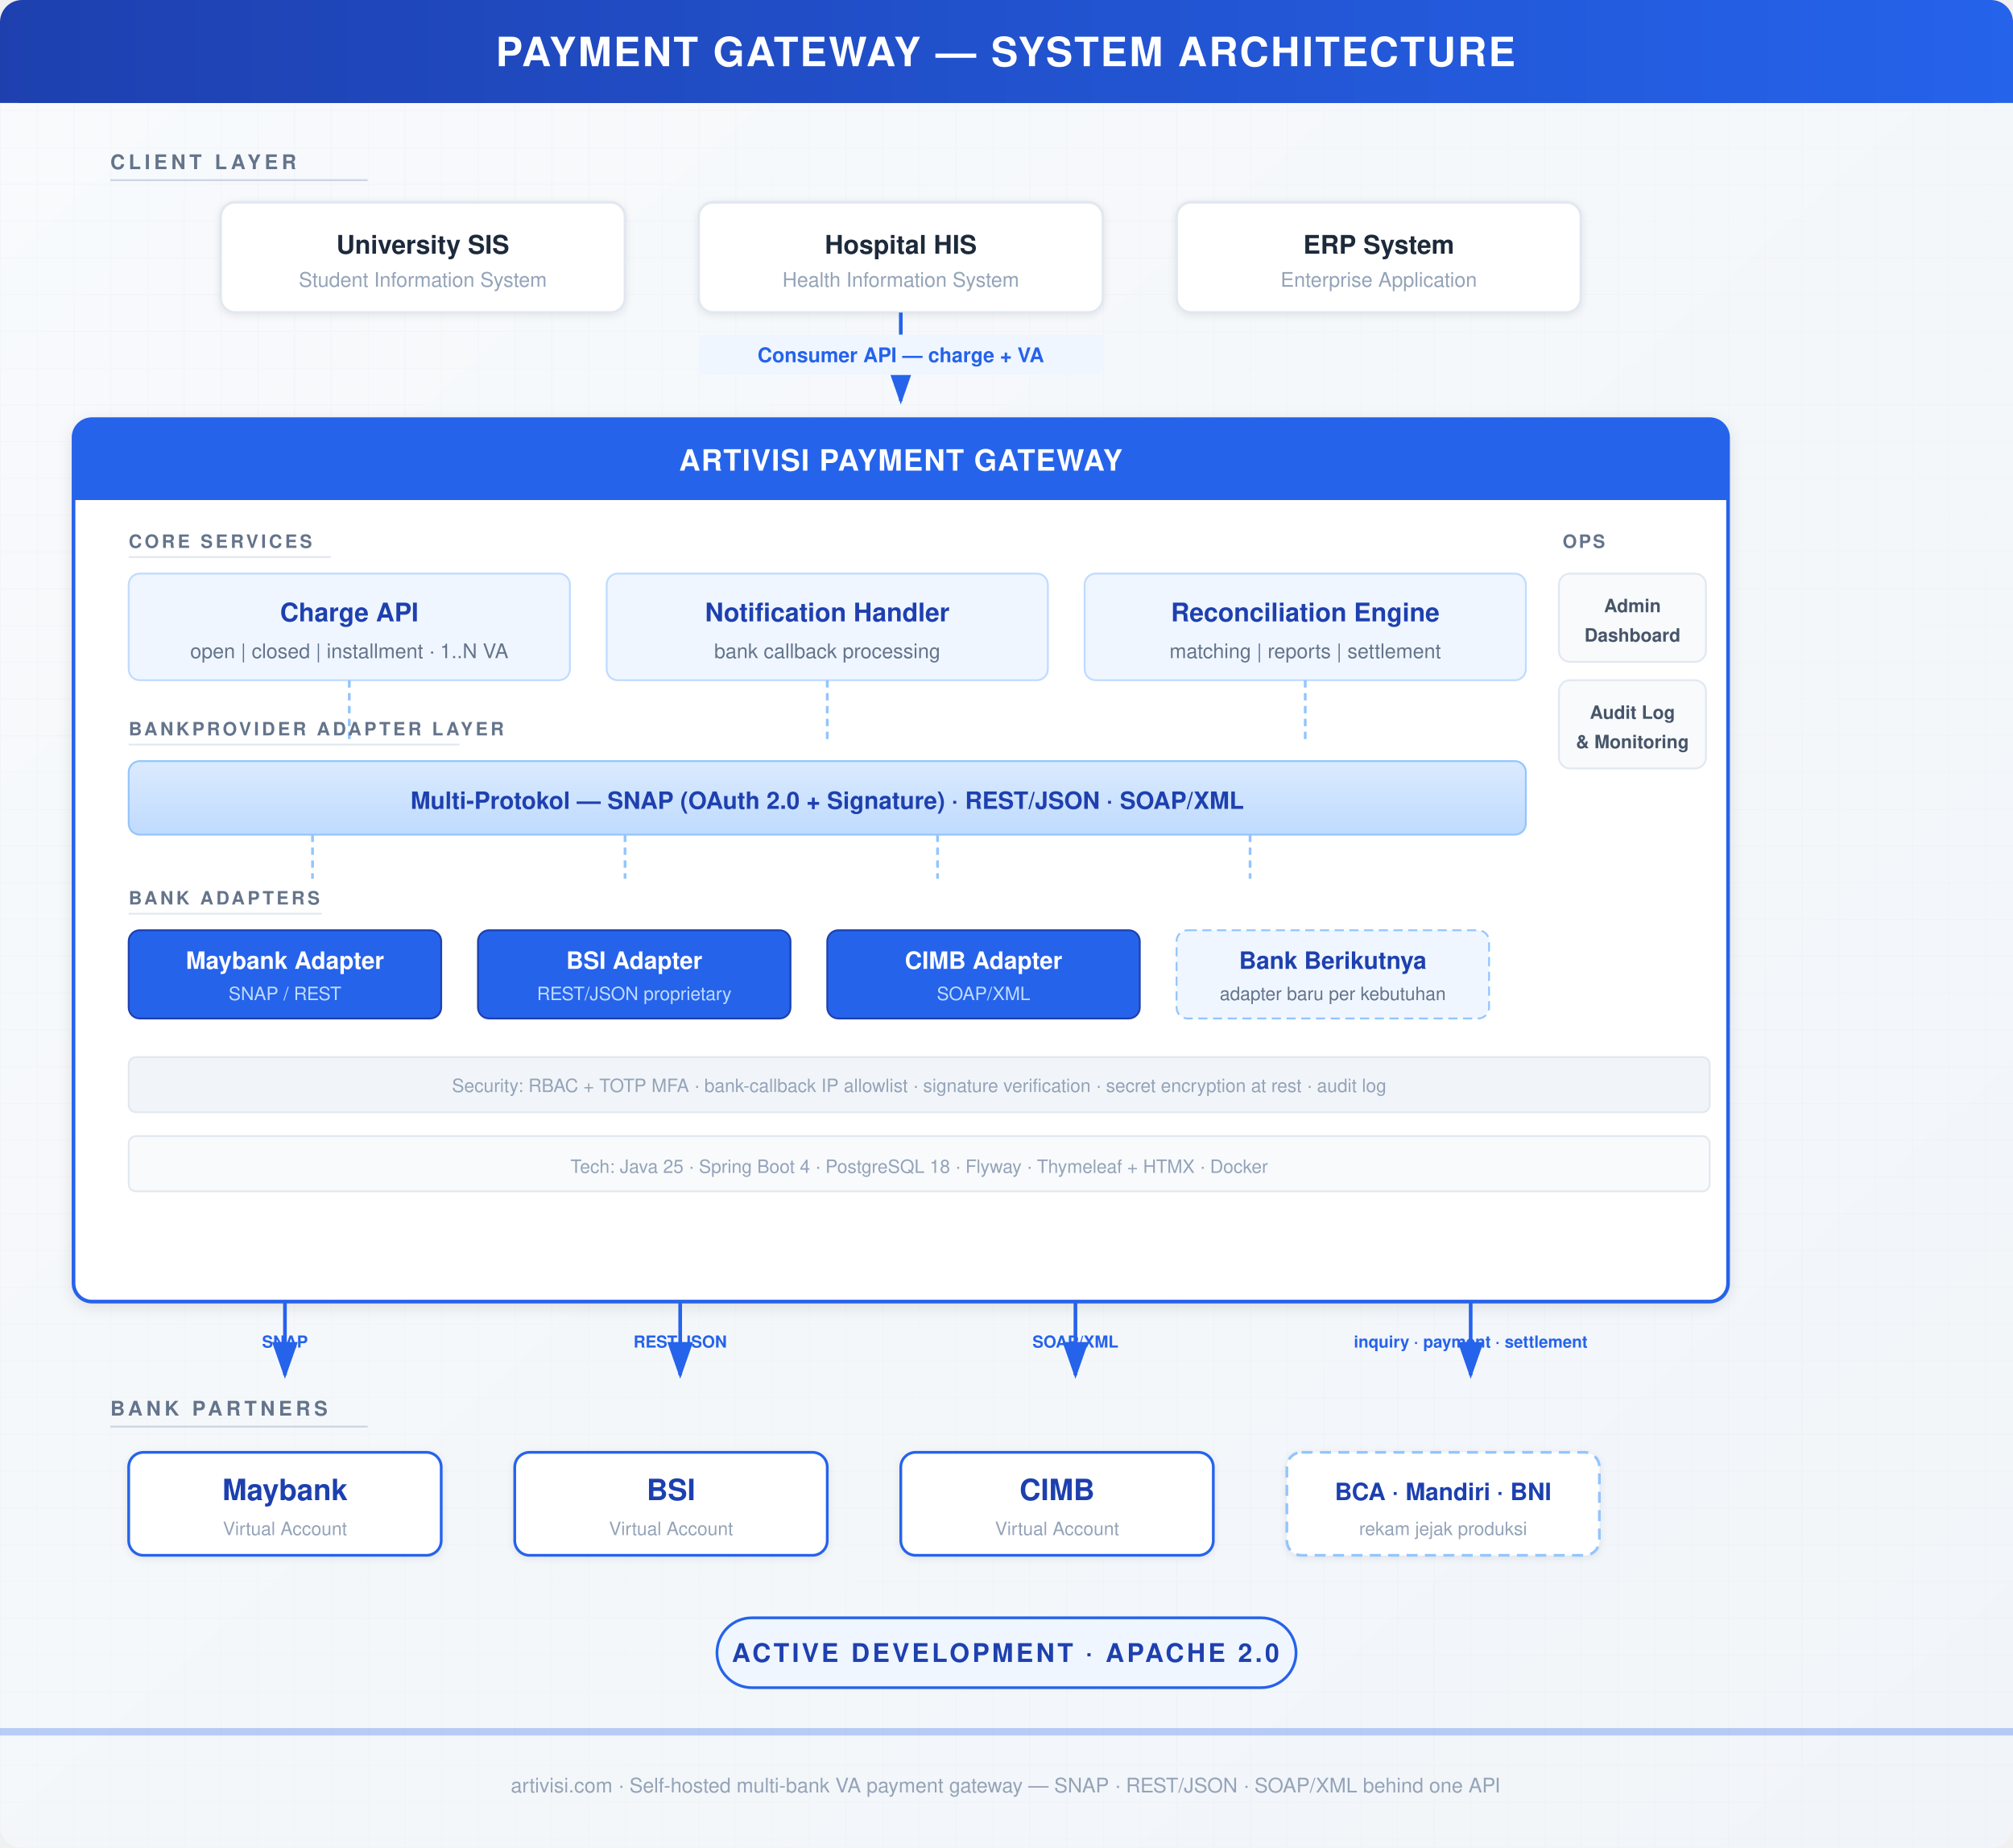
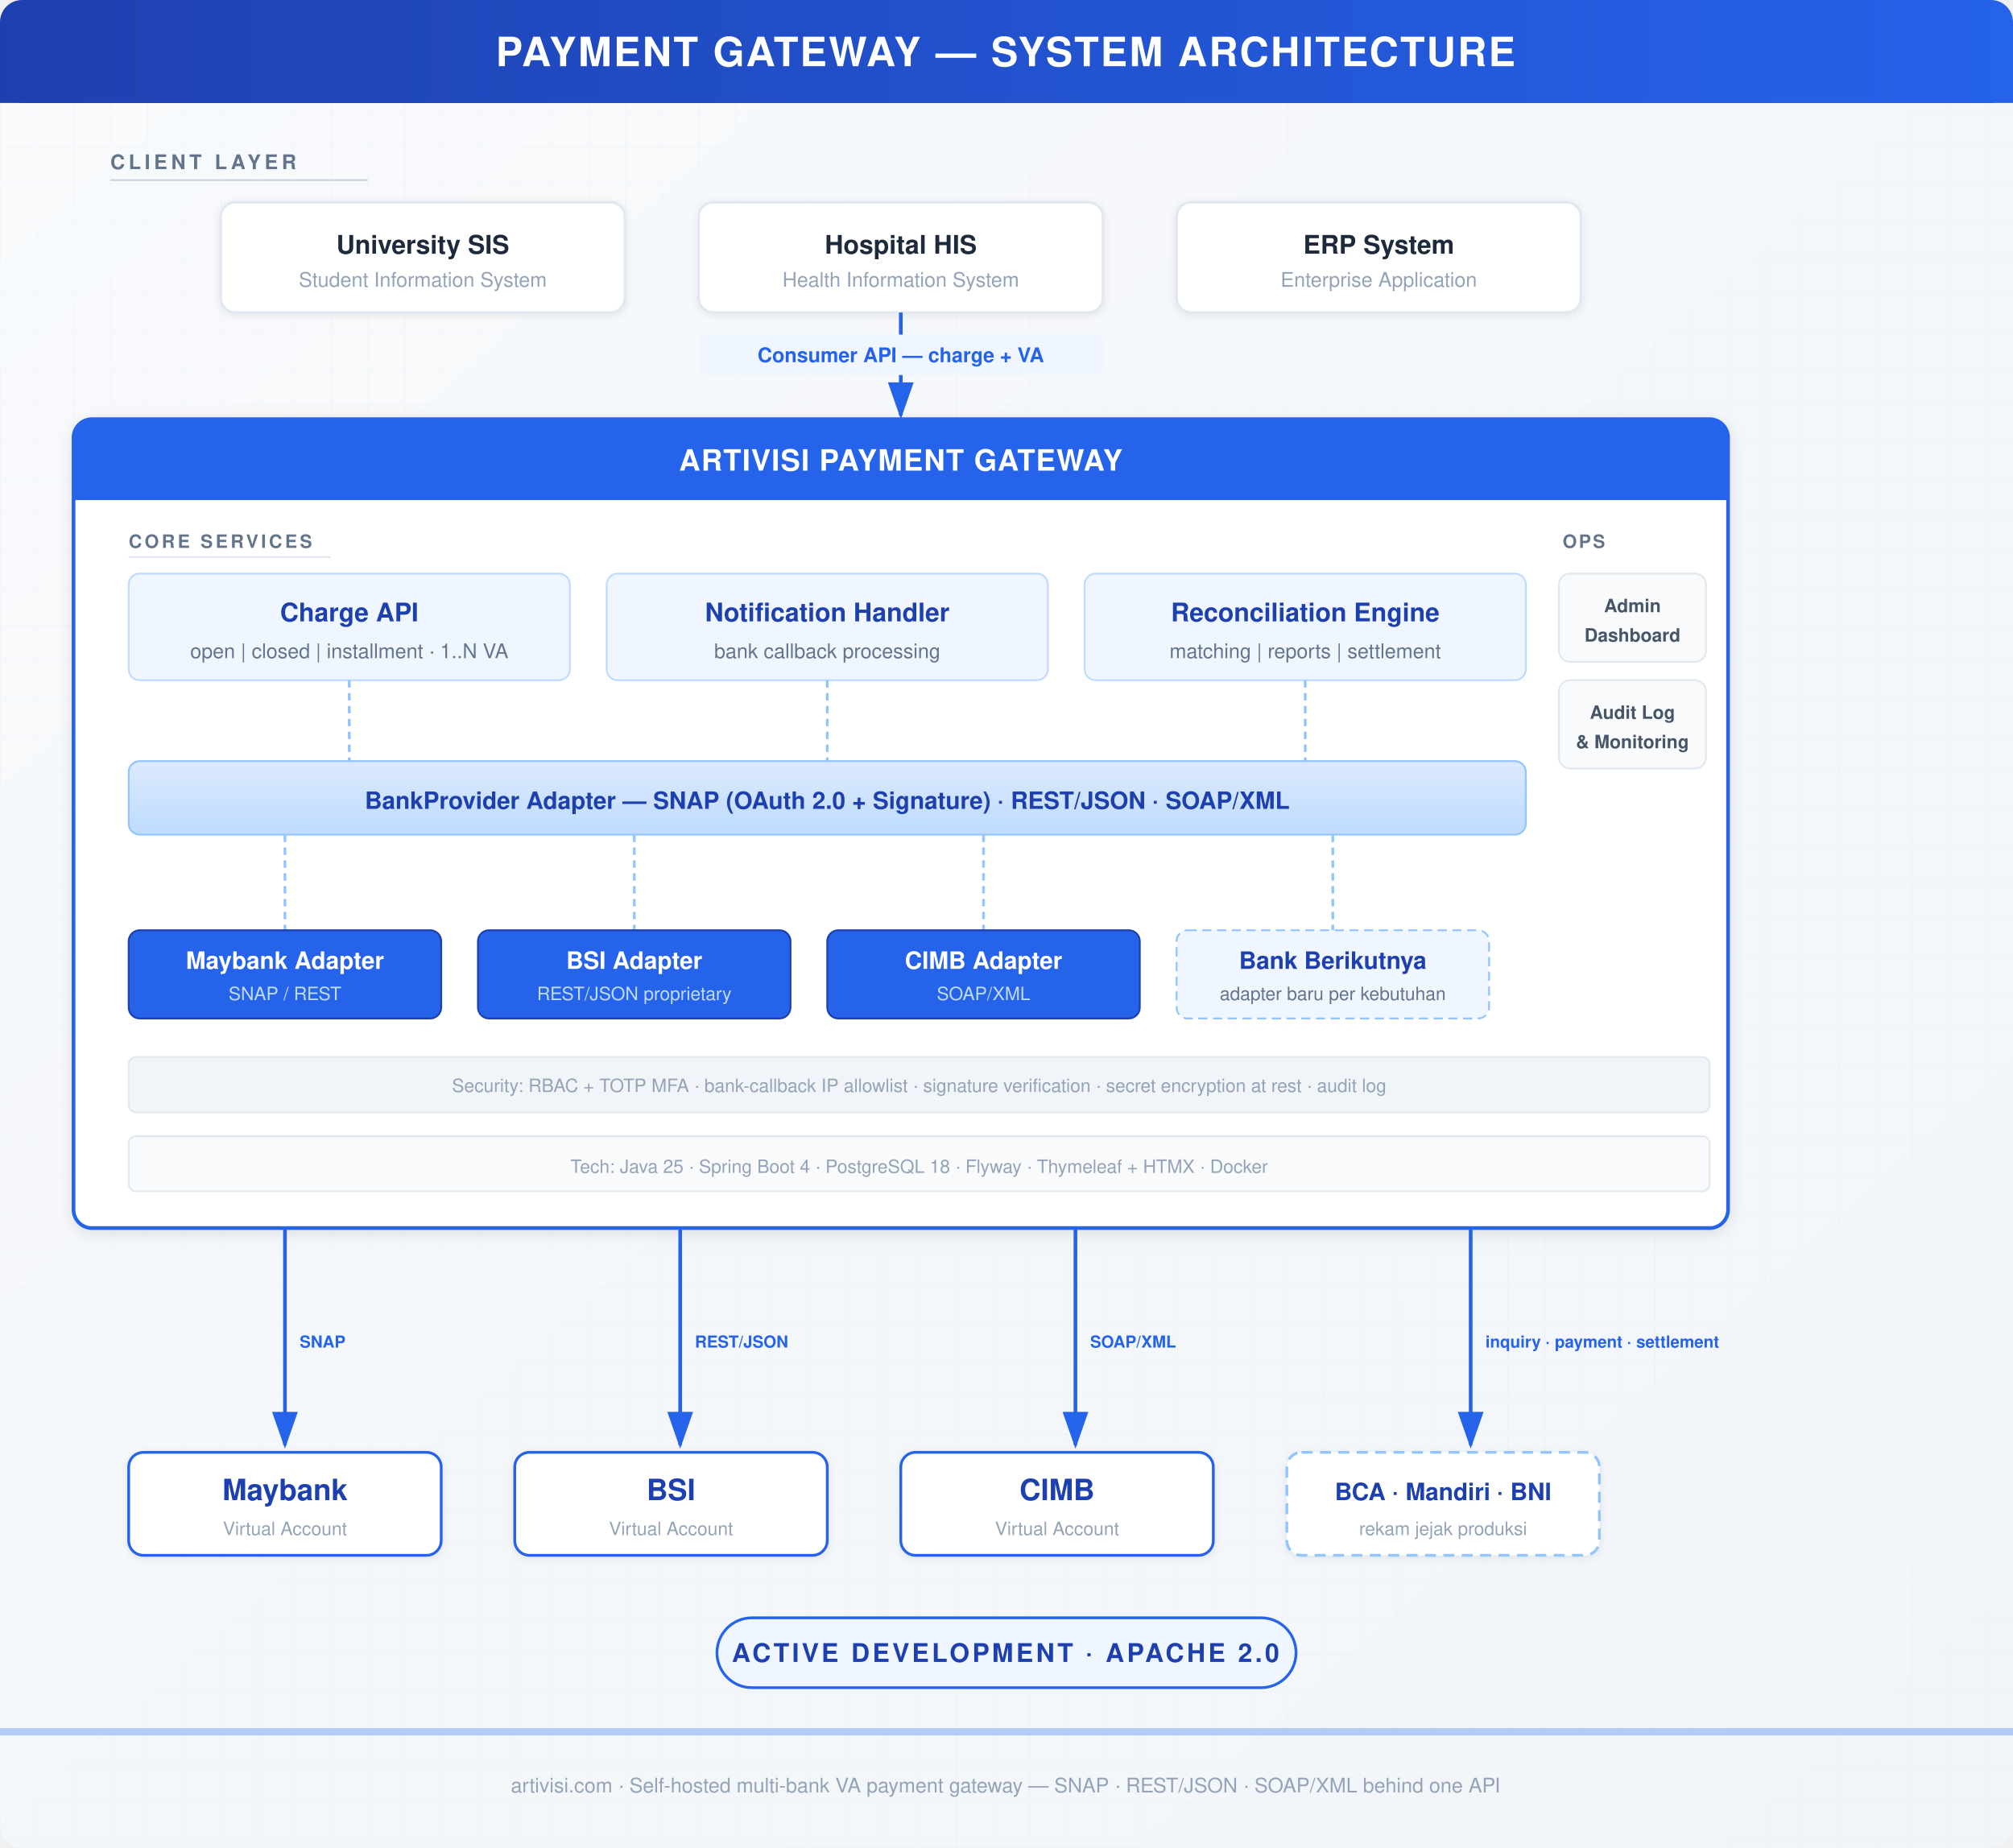
<svg xmlns="http://www.w3.org/2000/svg" viewBox="0 0 1095 1005">
  <defs>
    <marker id="arrow-blue" markerWidth="10" markerHeight="7" refX="9" refY="3.5" orient="auto" markerUnits="strokeWidth">
      <polygon points="0 0, 10 3.5, 0 7" fill="#2563eb" />
    </marker>
    <marker id="arrow-blue-up" markerWidth="10" markerHeight="7" refX="9" refY="3.5" orient="auto-start-reverse" markerUnits="strokeWidth">
      <polygon points="0 0, 10 3.5, 0 7" fill="#2563eb" />
    </marker>
    <marker id="arrow-slate" markerWidth="10" markerHeight="7" refX="9" refY="3.5" orient="auto" markerUnits="strokeWidth">
      <polygon points="0 0, 10 3.5, 0 7" fill="#64748b" />
    </marker>
    <linearGradient id="bg-grad" x1="0" y1="0" x2="1" y2="1">
      <stop offset="0%" stop-color="#f8fafc" />
      <stop offset="100%" stop-color="#f1f5f9" />
    </linearGradient>
    <linearGradient id="blue-header" x1="0" y1="0" x2="1" y2="0">
      <stop offset="0%" stop-color="#1e40af" />
      <stop offset="100%" stop-color="#2563eb" />
    </linearGradient>
    <linearGradient id="blue-accent" x1="0" y1="0" x2="0" y2="1">
      <stop offset="0%" stop-color="#dbeafe" />
      <stop offset="100%" stop-color="#bfdbfe" />
    </linearGradient>
    <filter id="shadow-sm">
      <feDropShadow dx="0" dy="1" stdDeviation="2" flood-opacity="0.08" />
    </filter>
    <filter id="shadow-md">
      <feDropShadow dx="0" dy="2" stdDeviation="4" flood-opacity="0.1" />
    </filter>
    <pattern id="grid" width="20" height="20" patternUnits="userSpaceOnUse">
      <path d="M 20 0 L 0 0 0 20" fill="none" stroke="#e2e8f0" stroke-width="0.5" />
    </pattern>
  </defs>
  <rect width="1095" height="1005" rx="12" fill="url(#bg-grad)" />
  <rect width="1095" height="1005" rx="12" fill="url(#grid)" opacity="0.4" />
  <rect x="0" y="0" width="1095" height="56" rx="12" fill="url(#blue-header)" />
  <rect x="0" y="20" width="1095" height="36" fill="url(#blue-header)" />
  <text x="547" y="36" text-anchor="middle" fill="white" font-family="Segoe UI, Helvetica, Arial, sans-serif" font-size="22" font-weight="700" letter-spacing="1">PAYMENT GATEWAY — SYSTEM ARCHITECTURE</text>
  <text x="60" y="92" fill="#64748b" font-family="Segoe UI, Helvetica, Arial, sans-serif" font-size="11" font-weight="600" letter-spacing="2">CLIENT LAYER</text>
  <line x1="60" y1="98" x2="200" y2="98" stroke="#cbd5e1" stroke-width="1" />
  <g filter="url(#shadow-sm)">
    <rect x="120" y="110" width="220" height="60" rx="8" fill="white" stroke="#e2e8f0" stroke-width="1.5" />
    <text x="230" y="138" text-anchor="middle" fill="#1e293b" font-family="Segoe UI, Helvetica, Arial, sans-serif" font-size="14" font-weight="600">University SIS</text>
    <text x="230" y="156" text-anchor="middle" fill="#94a3b8" font-family="Segoe UI, Helvetica, Arial, sans-serif" font-size="11">Student Information System</text>
  </g>
  <g filter="url(#shadow-sm)">
    <rect x="380" y="110" width="220" height="60" rx="8" fill="white" stroke="#e2e8f0" stroke-width="1.5" />
    <text x="490" y="138" text-anchor="middle" fill="#1e293b" font-family="Segoe UI, Helvetica, Arial, sans-serif" font-size="14" font-weight="600">Hospital HIS</text>
    <text x="490" y="156" text-anchor="middle" fill="#94a3b8" font-family="Segoe UI, Helvetica, Arial, sans-serif" font-size="11">Health Information System</text>
  </g>
  <g filter="url(#shadow-sm)">
    <rect x="640" y="110" width="220" height="60" rx="8" fill="white" stroke="#e2e8f0" stroke-width="1.5" />
    <text x="750" y="138" text-anchor="middle" fill="#1e293b" font-family="Segoe UI, Helvetica, Arial, sans-serif" font-size="14" font-weight="600">ERP System</text>
    <text x="750" y="156" text-anchor="middle" fill="#94a3b8" font-family="Segoe UI, Helvetica, Arial, sans-serif" font-size="11">Enterprise Application</text>
  </g>
-   <line x1="490" y1="170" x2="490" y2="218" stroke="#2563eb" stroke-width="2" marker-end="url(#arrow-blue)" />
+   <line x1="490" y1="170" x2="490" y2="226" stroke="#2563eb" stroke-width="2" marker-end="url(#arrow-blue)" />
  <rect x="380" y="182" width="220" height="22" rx="4" fill="#eff6ff" />
  <text x="490" y="197" text-anchor="middle" fill="#2563eb" font-family="Segoe UI, Helvetica, Arial, sans-serif" font-size="11" font-weight="600">Consumer API — charge + VA</text>
-   <rect x="40" y="228" width="900" height="480" rx="10" fill="white" stroke="#2563eb" stroke-width="2" filter="url(#shadow-md)" />
+   <rect x="40" y="228" width="900" height="440" rx="10" fill="white" stroke="#2563eb" stroke-width="2" filter="url(#shadow-md)" />
  <rect x="40" y="228" width="900" height="44" rx="10" fill="#2563eb" />
  <rect x="40" y="252" width="900" height="20" fill="#2563eb" />
  <text x="490" y="256" text-anchor="middle" fill="white" font-family="Segoe UI, Helvetica, Arial, sans-serif" font-size="16" font-weight="700" letter-spacing="0.5">ARTIVISI PAYMENT GATEWAY</text>
  <text x="70" y="298" fill="#64748b" font-family="Segoe UI, Helvetica, Arial, sans-serif" font-size="10" font-weight="600" letter-spacing="1.5">CORE SERVICES</text>
  <line x1="70" y1="303" x2="180" y2="303" stroke="#e2e8f0" stroke-width="1" />
  <rect x="70" y="312" width="240" height="58" rx="6" fill="#eff6ff" stroke="#bfdbfe" stroke-width="1" />
  <text x="190" y="338" text-anchor="middle" fill="#1e40af" font-family="Segoe UI, Helvetica, Arial, sans-serif" font-size="14" font-weight="600">Charge API</text>
  <text x="190" y="358" text-anchor="middle" fill="#64748b" font-family="Segoe UI, Helvetica, Arial, sans-serif" font-size="11">open | closed | installment · 1..N VA</text>
  <rect x="330" y="312" width="240" height="58" rx="6" fill="#eff6ff" stroke="#bfdbfe" stroke-width="1" />
  <text x="450" y="338" text-anchor="middle" fill="#1e40af" font-family="Segoe UI, Helvetica, Arial, sans-serif" font-size="14" font-weight="600">Notification Handler</text>
  <text x="450" y="358" text-anchor="middle" fill="#64748b" font-family="Segoe UI, Helvetica, Arial, sans-serif" font-size="11">bank callback processing</text>
  <rect x="590" y="312" width="240" height="58" rx="6" fill="#eff6ff" stroke="#bfdbfe" stroke-width="1" />
  <text x="710" y="338" text-anchor="middle" fill="#1e40af" font-family="Segoe UI, Helvetica, Arial, sans-serif" font-size="14" font-weight="600">Reconciliation Engine</text>
  <text x="710" y="358" text-anchor="middle" fill="#64748b" font-family="Segoe UI, Helvetica, Arial, sans-serif" font-size="11">matching | reports | settlement</text>
-   <line x1="190" y1="370" x2="190" y2="405" stroke="#93c5fd" stroke-width="1.5" stroke-dasharray="4,3" />
-   <line x1="450" y1="370" x2="450" y2="405" stroke="#93c5fd" stroke-width="1.5" stroke-dasharray="4,3" />
-   <line x1="710" y1="370" x2="710" y2="405" stroke="#93c5fd" stroke-width="1.5" stroke-dasharray="4,3" />
-   <text x="70" y="400" fill="#64748b" font-family="Segoe UI, Helvetica, Arial, sans-serif" font-size="10" font-weight="600" letter-spacing="1.5">BANKPROVIDER ADAPTER LAYER</text>
-   <line x1="70" y1="405" x2="250" y2="405" stroke="#e2e8f0" stroke-width="1" />
+   <line x1="190" y1="370" x2="190" y2="414" stroke="#93c5fd" stroke-width="1.5" stroke-dasharray="4,3" />
+   <line x1="450" y1="370" x2="450" y2="414" stroke="#93c5fd" stroke-width="1.5" stroke-dasharray="4,3" />
+   <line x1="710" y1="370" x2="710" y2="414" stroke="#93c5fd" stroke-width="1.5" stroke-dasharray="4,3" />
  <rect x="70" y="414" width="760" height="40" rx="6" fill="url(#blue-accent)" stroke="#93c5fd" stroke-width="1" />
-   <text x="450" y="440" text-anchor="middle" fill="#1e40af" font-family="Segoe UI, Helvetica, Arial, sans-serif" font-size="13" font-weight="600">Multi-Protokol — SNAP (OAuth 2.0 + Signature) · REST/JSON · SOAP/XML</text>
-   <line x1="170" y1="454" x2="170" y2="478" stroke="#93c5fd" stroke-width="1.5" stroke-dasharray="4,3" />
-   <line x1="340" y1="454" x2="340" y2="478" stroke="#93c5fd" stroke-width="1.5" stroke-dasharray="4,3" />
-   <line x1="510" y1="454" x2="510" y2="478" stroke="#93c5fd" stroke-width="1.5" stroke-dasharray="4,3" />
-   <line x1="680" y1="454" x2="680" y2="478" stroke="#93c5fd" stroke-width="1.5" stroke-dasharray="4,3" />
-   <text x="70" y="492" fill="#64748b" font-family="Segoe UI, Helvetica, Arial, sans-serif" font-size="10" font-weight="600" letter-spacing="1.5">BANK ADAPTERS</text>
-   <line x1="70" y1="497" x2="175" y2="497" stroke="#e2e8f0" stroke-width="1" />
+   <text x="450" y="440" text-anchor="middle" fill="#1e40af" font-family="Segoe UI, Helvetica, Arial, sans-serif" font-size="13" font-weight="600">BankProvider Adapter — SNAP (OAuth 2.0 + Signature) · REST/JSON · SOAP/XML</text>
+   <line x1="155" y1="454" x2="155" y2="506" stroke="#93c5fd" stroke-width="1.5" stroke-dasharray="4,3" />
+   <line x1="345" y1="454" x2="345" y2="506" stroke="#93c5fd" stroke-width="1.5" stroke-dasharray="4,3" />
+   <line x1="535" y1="454" x2="535" y2="506" stroke="#93c5fd" stroke-width="1.5" stroke-dasharray="4,3" />
+   <line x1="725" y1="454" x2="725" y2="506" stroke="#93c5fd" stroke-width="1.5" stroke-dasharray="4,3" />
  <rect x="70" y="506" width="170" height="48" rx="6" fill="#2563eb" stroke="#1e40af" stroke-width="1" />
  <text x="155" y="527" text-anchor="middle" fill="white" font-family="Segoe UI, Helvetica, Arial, sans-serif" font-size="13" font-weight="600">Maybank Adapter</text>
  <text x="155" y="544" text-anchor="middle" fill="#bfdbfe" font-family="Segoe UI, Helvetica, Arial, sans-serif" font-size="10">SNAP / REST</text>
  <rect x="260" y="506" width="170" height="48" rx="6" fill="#2563eb" stroke="#1e40af" stroke-width="1" />
  <text x="345" y="527" text-anchor="middle" fill="white" font-family="Segoe UI, Helvetica, Arial, sans-serif" font-size="13" font-weight="600">BSI Adapter</text>
  <text x="345" y="544" text-anchor="middle" fill="#bfdbfe" font-family="Segoe UI, Helvetica, Arial, sans-serif" font-size="10">REST/JSON proprietary</text>
  <rect x="450" y="506" width="170" height="48" rx="6" fill="#2563eb" stroke="#1e40af" stroke-width="1" />
  <text x="535" y="527" text-anchor="middle" fill="white" font-family="Segoe UI, Helvetica, Arial, sans-serif" font-size="13" font-weight="600">CIMB Adapter</text>
  <text x="535" y="544" text-anchor="middle" fill="#bfdbfe" font-family="Segoe UI, Helvetica, Arial, sans-serif" font-size="10">SOAP/XML</text>
  <rect x="640" y="506" width="170" height="48" rx="6" fill="#eff6ff" stroke="#93c5fd" stroke-width="1" stroke-dasharray="5,3" />
  <text x="725" y="527" text-anchor="middle" fill="#1e40af" font-family="Segoe UI, Helvetica, Arial, sans-serif" font-size="13" font-weight="600">Bank Berikutnya</text>
  <text x="725" y="544" text-anchor="middle" fill="#64748b" font-family="Segoe UI, Helvetica, Arial, sans-serif" font-size="10">adapter baru per kebutuhan</text>
  <text x="850" y="298" fill="#64748b" font-family="Segoe UI, Helvetica, Arial, sans-serif" font-size="10" font-weight="600" letter-spacing="1">OPS</text>
  <rect x="848" y="312" width="80" height="48" rx="6" fill="#f8fafc" stroke="#e2e8f0" stroke-width="1" />
  <text x="888" y="333" text-anchor="middle" fill="#475569" font-family="Segoe UI, Helvetica, Arial, sans-serif" font-size="10" font-weight="600">Admin</text>
  <text x="888" y="349" text-anchor="middle" fill="#475569" font-family="Segoe UI, Helvetica, Arial, sans-serif" font-size="10" font-weight="600">Dashboard</text>
  <rect x="848" y="370" width="80" height="48" rx="6" fill="#f8fafc" stroke="#e2e8f0" stroke-width="1" />
  <text x="888" y="391" text-anchor="middle" fill="#475569" font-family="Segoe UI, Helvetica, Arial, sans-serif" font-size="10" font-weight="600">Audit Log</text>
  <text x="888" y="407" text-anchor="middle" fill="#475569" font-family="Segoe UI, Helvetica, Arial, sans-serif" font-size="10" font-weight="600">&amp; Monitoring</text>
  <rect x="70" y="575" width="860" height="30" rx="4" fill="#f1f5f9" stroke="#e2e8f0" stroke-width="1" />
  <text x="500" y="594" text-anchor="middle" fill="#94a3b8" font-family="Segoe UI, Helvetica, Arial, sans-serif" font-size="10">Security: RBAC + TOTP MFA · bank-callback IP allowlist · signature verification · secret encryption at rest · audit log</text>
  <rect x="70" y="618" width="860" height="30" rx="4" fill="#f8fafc" stroke="#e2e8f0" stroke-width="1" />
  <text x="500" y="638" text-anchor="middle" fill="#94a3b8" font-family="Segoe UI, Helvetica, Arial, sans-serif" font-size="10">Tech: Java 25 · Spring Boot 4 · PostgreSQL 18 · Flyway · Thymeleaf + HTMX · Docker</text>
-   <line x1="155" y1="708" x2="155" y2="748" stroke="#2563eb" stroke-width="2" marker-end="url(#arrow-blue)" />
-   <line x1="370" y1="708" x2="370" y2="748" stroke="#2563eb" stroke-width="2" marker-end="url(#arrow-blue)" />
-   <line x1="585" y1="708" x2="585" y2="748" stroke="#2563eb" stroke-width="2" marker-end="url(#arrow-blue)" />
-   <line x1="800" y1="708" x2="800" y2="748" stroke="#2563eb" stroke-width="2" marker-end="url(#arrow-blue)" />
-   <text x="155" y="733" text-anchor="middle" fill="#2563eb" font-family="Segoe UI, Helvetica, Arial, sans-serif" font-size="9" font-weight="600">SNAP</text>
-   <text x="370" y="733" text-anchor="middle" fill="#2563eb" font-family="Segoe UI, Helvetica, Arial, sans-serif" font-size="9" font-weight="600">REST/JSON</text>
-   <text x="585" y="733" text-anchor="middle" fill="#2563eb" font-family="Segoe UI, Helvetica, Arial, sans-serif" font-size="9" font-weight="600">SOAP/XML</text>
-   <text x="800" y="733" text-anchor="middle" fill="#2563eb" font-family="Segoe UI, Helvetica, Arial, sans-serif" font-size="9" font-weight="600">inquiry · payment · settlement</text>
-   <text x="60" y="770" fill="#64748b" font-family="Segoe UI, Helvetica, Arial, sans-serif" font-size="11" font-weight="600" letter-spacing="2">BANK PARTNERS</text>
-   <line x1="60" y1="776" x2="200" y2="776" stroke="#cbd5e1" stroke-width="1" />
+   <line x1="155" y1="668" x2="155" y2="786" stroke="#2563eb" stroke-width="2" marker-end="url(#arrow-blue)" />
+   <line x1="370" y1="668" x2="370" y2="786" stroke="#2563eb" stroke-width="2" marker-end="url(#arrow-blue)" />
+   <line x1="585" y1="668" x2="585" y2="786" stroke="#2563eb" stroke-width="2" marker-end="url(#arrow-blue)" />
+   <line x1="800" y1="668" x2="800" y2="786" stroke="#2563eb" stroke-width="2" marker-end="url(#arrow-blue)" />
+   <text x="163" y="733" fill="#2563eb" font-family="Segoe UI, Helvetica, Arial, sans-serif" font-size="9" font-weight="600">SNAP</text>
+   <text x="378" y="733" fill="#2563eb" font-family="Segoe UI, Helvetica, Arial, sans-serif" font-size="9" font-weight="600">REST/JSON</text>
+   <text x="593" y="733" fill="#2563eb" font-family="Segoe UI, Helvetica, Arial, sans-serif" font-size="9" font-weight="600">SOAP/XML</text>
+   <text x="808" y="733" fill="#2563eb" font-family="Segoe UI, Helvetica, Arial, sans-serif" font-size="9" font-weight="600">inquiry · payment · settlement</text>
  <g filter="url(#shadow-sm)">
    <rect x="70" y="790" width="170" height="56" rx="8" fill="white" stroke="#2563eb" stroke-width="1.5" />
    <text x="155" y="816" text-anchor="middle" fill="#1e40af" font-family="Segoe UI, Helvetica, Arial, sans-serif" font-size="16" font-weight="700">Maybank</text>
    <text x="155" y="835" text-anchor="middle" fill="#94a3b8" font-family="Segoe UI, Helvetica, Arial, sans-serif" font-size="10">Virtual Account</text>
  </g>
  <g filter="url(#shadow-sm)">
    <rect x="280" y="790" width="170" height="56" rx="8" fill="white" stroke="#2563eb" stroke-width="1.5" />
    <text x="365" y="816" text-anchor="middle" fill="#1e40af" font-family="Segoe UI, Helvetica, Arial, sans-serif" font-size="16" font-weight="700">BSI</text>
    <text x="365" y="835" text-anchor="middle" fill="#94a3b8" font-family="Segoe UI, Helvetica, Arial, sans-serif" font-size="10">Virtual Account</text>
  </g>
  <g filter="url(#shadow-sm)">
    <rect x="490" y="790" width="170" height="56" rx="8" fill="white" stroke="#2563eb" stroke-width="1.5" />
    <text x="575" y="816" text-anchor="middle" fill="#1e40af" font-family="Segoe UI, Helvetica, Arial, sans-serif" font-size="16" font-weight="700">CIMB</text>
    <text x="575" y="835" text-anchor="middle" fill="#94a3b8" font-family="Segoe UI, Helvetica, Arial, sans-serif" font-size="10">Virtual Account</text>
  </g>
  <g filter="url(#shadow-sm)">
    <rect x="700" y="790" width="170" height="56" rx="8" fill="white" stroke="#93c5fd" stroke-width="1.5" stroke-dasharray="6,4" />
    <text x="785" y="816" text-anchor="middle" fill="#1e40af" font-family="Segoe UI, Helvetica, Arial, sans-serif" font-size="13" font-weight="700">BCA · Mandiri · BNI</text>
    <text x="785" y="835" text-anchor="middle" fill="#94a3b8" font-family="Segoe UI, Helvetica, Arial, sans-serif" font-size="10">rekam jejak produksi</text>
  </g>
  <rect x="390" y="880" width="315" height="38" rx="19" fill="#eff6ff" stroke="#2563eb" stroke-width="1.5" />
  <text x="547" y="904" text-anchor="middle" fill="#1e40af" font-family="Segoe UI, Helvetica, Arial, sans-serif" font-size="14" font-weight="700" letter-spacing="1.5">ACTIVE DEVELOPMENT · APACHE 2.0</text>
  <rect x="0" y="940" width="1095" height="4" fill="#2563eb" opacity="0.3" />
  <text x="547" y="975" text-anchor="middle" fill="#94a3b8" font-family="Segoe UI, Helvetica, Arial, sans-serif" font-size="11">artivisi.com · Self-hosted multi-bank VA payment gateway — SNAP · REST/JSON · SOAP/XML behind one API</text>
</svg>
